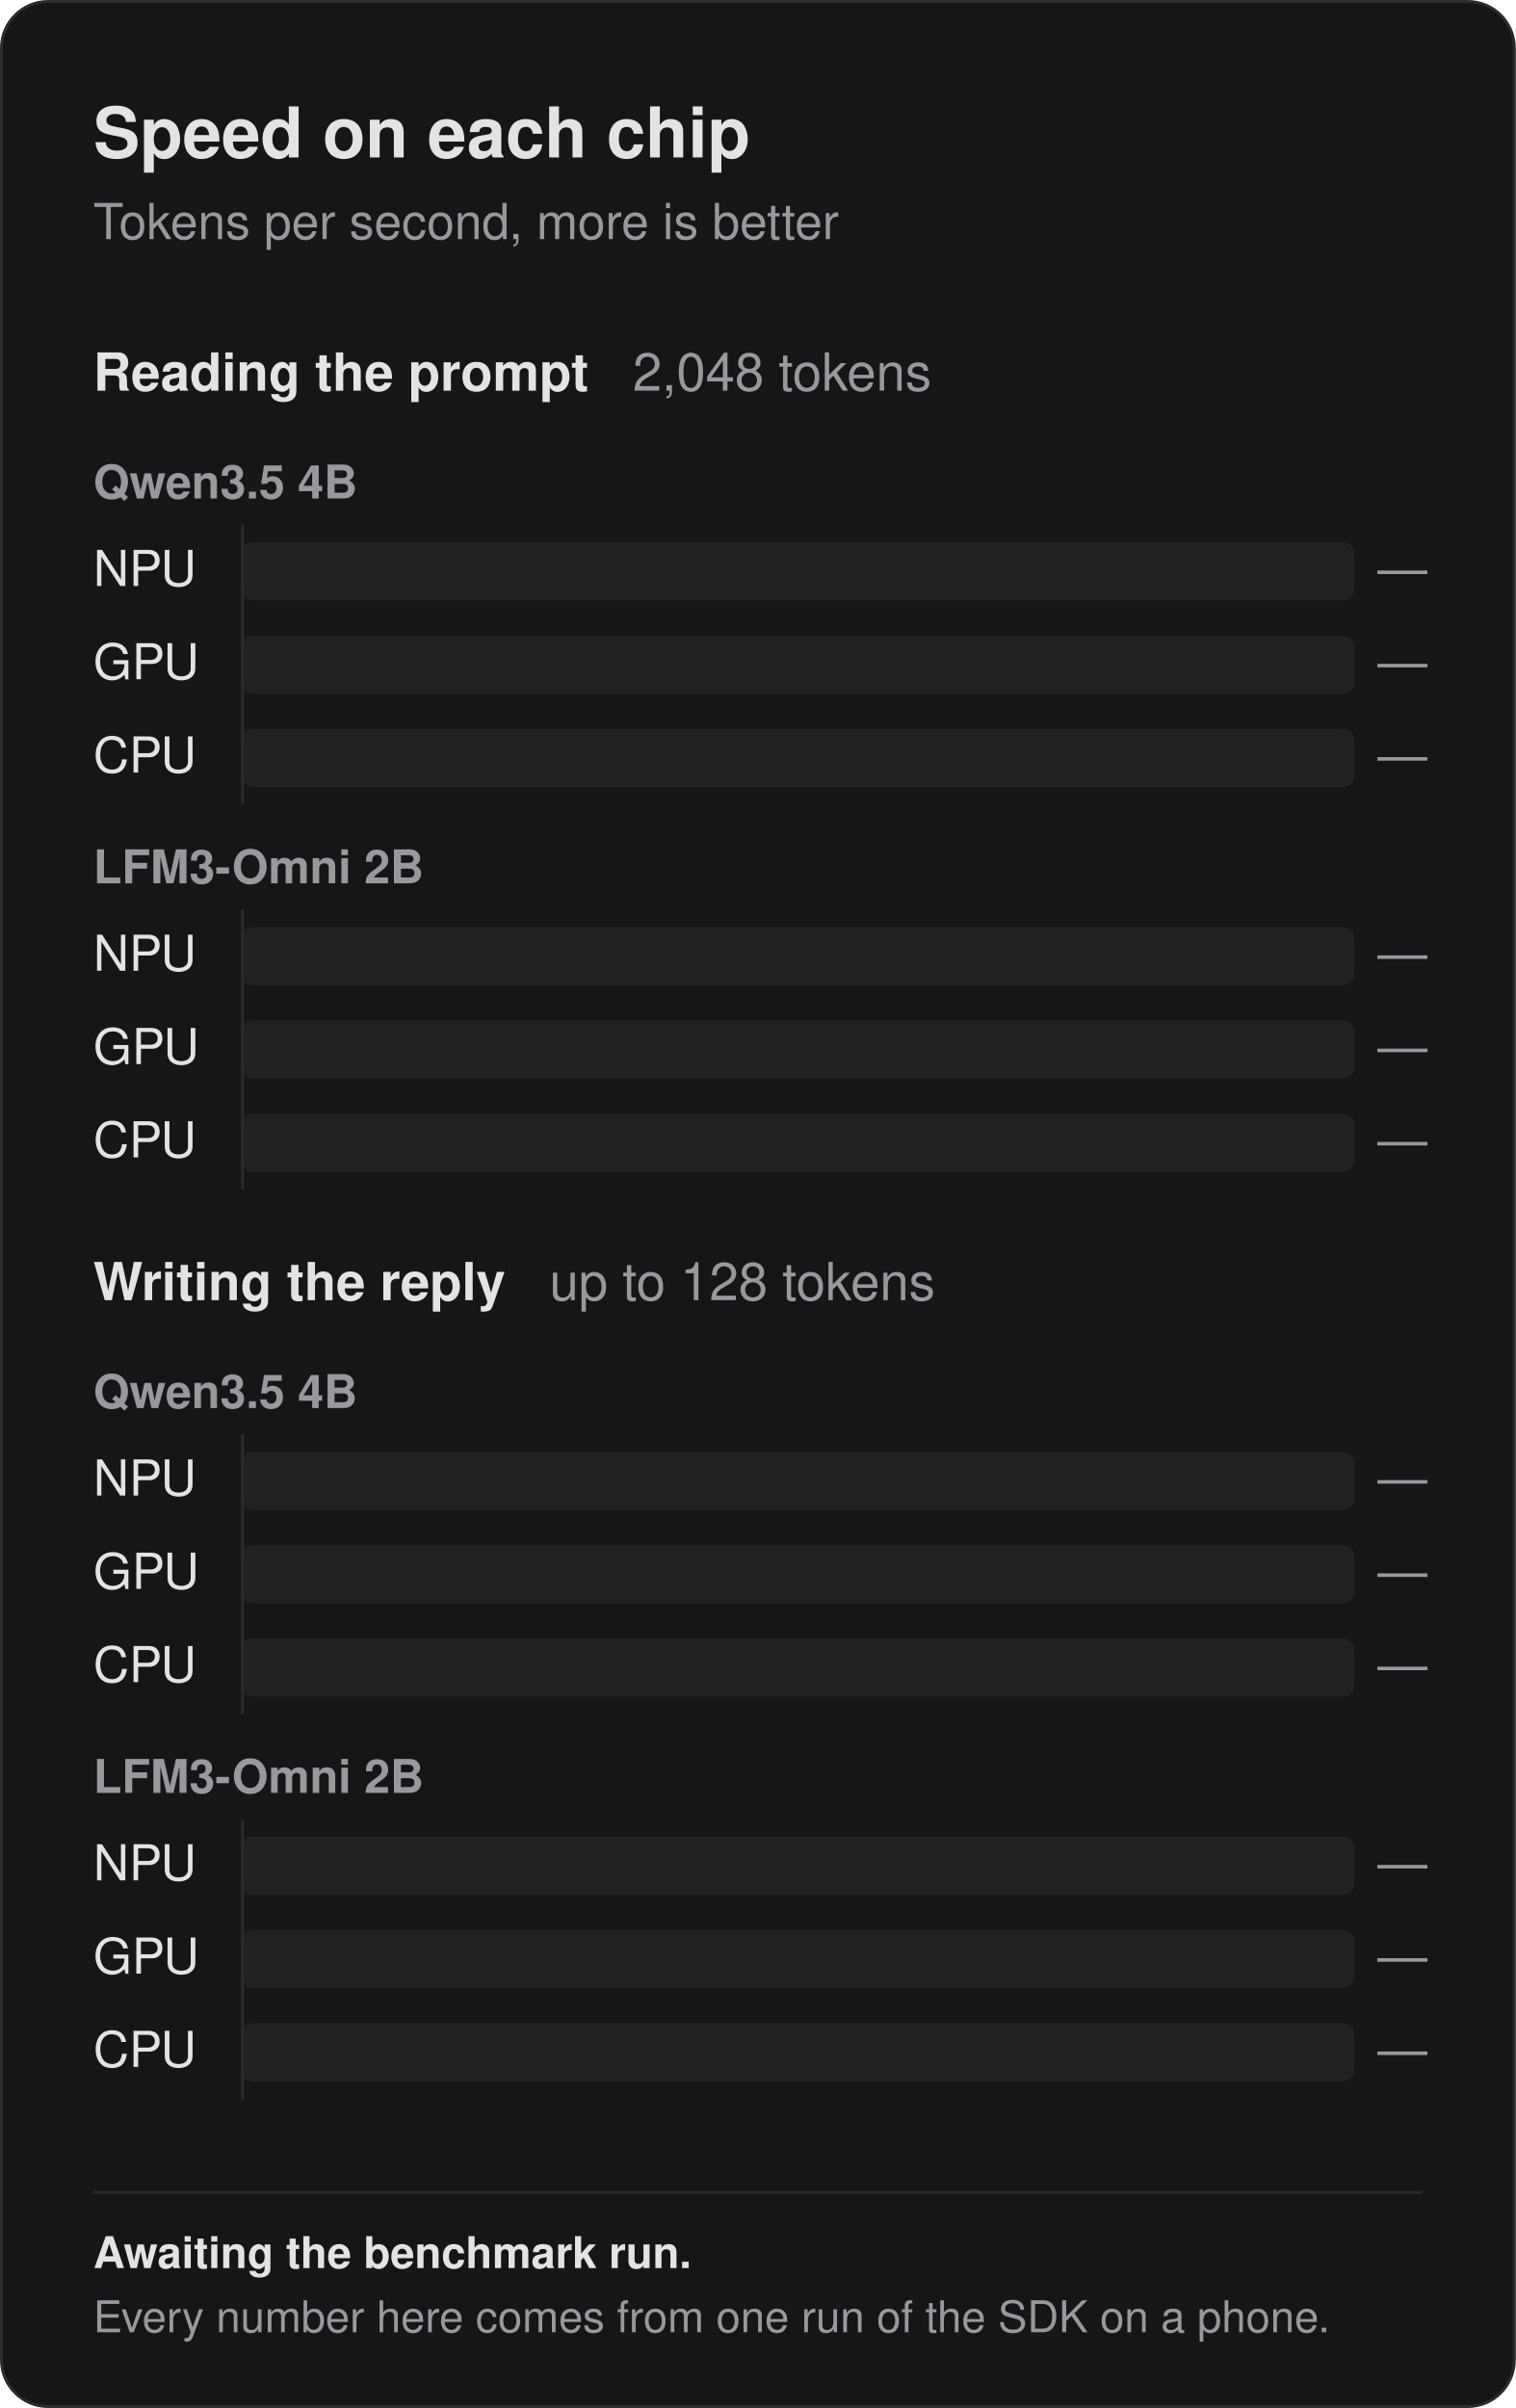
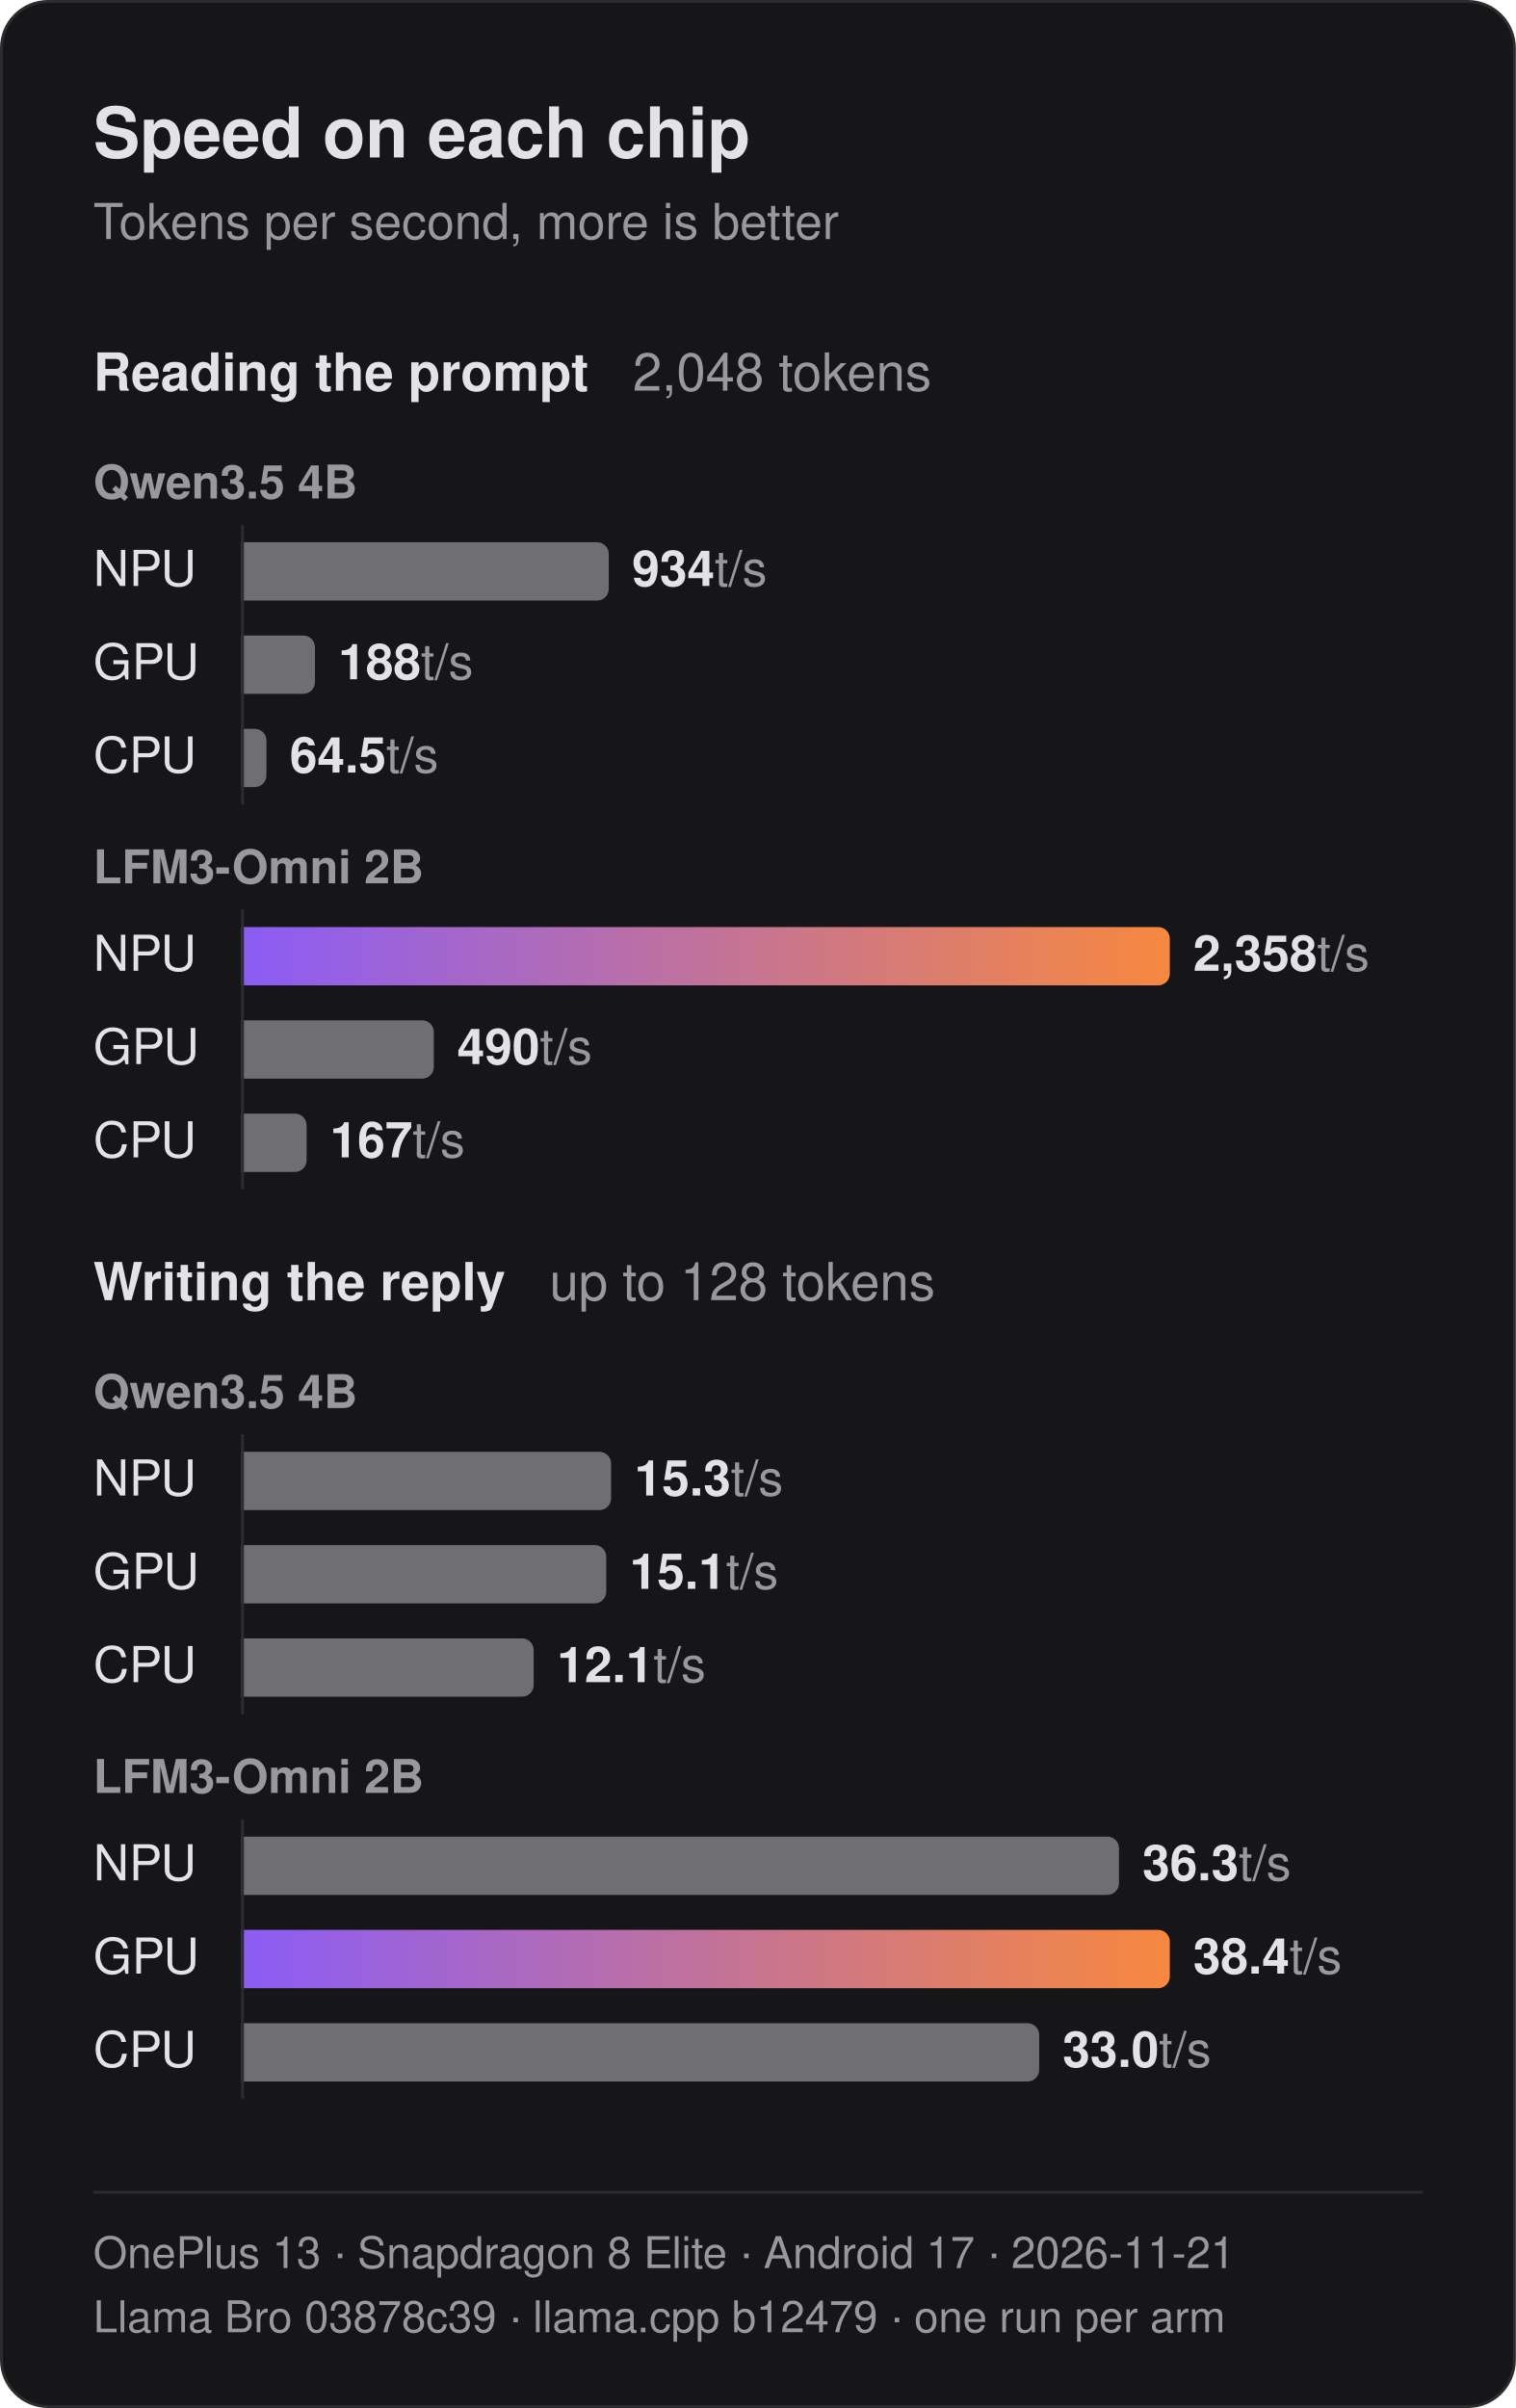
<svg xmlns="http://www.w3.org/2000/svg" viewBox="0 0 520 826" width="520" height="826" role="img" aria-labelledby="title desc" font-family="-apple-system, BlinkMacSystemFont, 'Segoe UI', 'Helvetica Neue', Helvetica, Arial, sans-serif">
  <defs>
    <linearGradient id="accent" x1="0" y1="0" x2="1" y2="0">
      <stop offset="0" stop-color="#8B5CF6" />
      <stop offset="1" stop-color="#F7883F" />
    </linearGradient>
  </defs>
  <rect x="0.5" y="0.5" width="519" height="825" rx="16" fill="#161618" stroke="#2C2C2F" />
  <text x="32" y="54" font-size="24" fill="#E3E3E6" font-weight="600">Speed on each chip</text>
  <text x="32" y="82" font-size="17" fill="#98989D">Tokens per second, more is better</text>
  <text x="32" y="134" font-size="18" fill="#E3E3E6" font-weight="600">Reading the prompt<tspan dx="15.12" fill="#98989D" font-weight="400">2,048 tokens</tspan>
  </text>
  <text x="32" y="171" font-size="16" fill="#98989D" font-weight="600">Qwen3.5 4B</text>
  <text x="32" y="201" font-size="17" fill="#E3E3E6">NPU</text>
-   <rect x="82.68" y="186" width="381.969" height="20" rx="4" fill="#222224" />
-   <text x="472.649" y="201" font-size="17" fill="#98989D">—</text>
+   <path data-arm="qwen-npu" d="M82.68 186h122.152a4 4 0 0 1 4 4v12a4 4 0 0 1 -4 4h-122.152z" fill="#6E6E73" />
+   <text x="216.832" y="201" font-size="17" fill="#E3E3E6" font-weight="600">934<tspan fill="#98989D" font-weight="400"> t/s</tspan>
+   </text>
  <text x="32" y="233" font-size="17" fill="#E3E3E6">GPU</text>
-   <rect x="82.68" y="218" width="381.969" height="20" rx="4" fill="#222224" />
-   <text x="472.649" y="233" font-size="17" fill="#98989D">—</text>
+   <path data-arm="qwen-gpu" d="M82.68 218h21.371a4 4 0 0 1 4 4v12a4 4 0 0 1 -4 4h-21.371z" fill="#6E6E73" />
+   <text x="116.051" y="233" font-size="17" fill="#E3E3E6" font-weight="600">188<tspan fill="#98989D" font-weight="400"> t/s</tspan>
+   </text>
  <text x="32" y="265" font-size="17" fill="#E3E3E6">CPU</text>
-   <rect x="82.68" y="250" width="381.969" height="20" rx="4" fill="#222224" />
-   <text x="472.649" y="265" font-size="17" fill="#98989D">—</text>
+   <path data-arm="qwen-cpu" d="M82.68 250h4.714a4 4 0 0 1 4 4v12a4 4 0 0 1 -4 4h-4.714z" fill="#6E6E73" />
+   <text x="99.394" y="265" font-size="17" fill="#E3E3E6" font-weight="600">64.5<tspan fill="#98989D" font-weight="400"> t/s</tspan>
+   </text>
  <path d="M83.18 180L83.18 276" stroke="#2C2C2F" stroke-width="1" />
  <text x="32" y="303" font-size="16" fill="#98989D" font-weight="600">LFM3-Omni 2B</text>
  <text x="32" y="333" font-size="17" fill="#E3E3E6">NPU</text>
-   <rect x="82.68" y="318" width="381.969" height="20" rx="4" fill="#222224" />
-   <text x="472.649" y="333" font-size="17" fill="#98989D">—</text>
+   <path data-arm="lfm-npu" d="M82.68 318h314.61a4 4 0 0 1 4 4v12a4 4 0 0 1 -4 4h-314.61z" fill="url(#accent)" />
+   <text x="409.29" y="333" font-size="17" fill="#E3E3E6" font-weight="600">2,358<tspan fill="#98989D" font-weight="400"> t/s</tspan>
+   </text>
  <text x="32" y="365" font-size="17" fill="#E3E3E6">GPU</text>
-   <rect x="82.68" y="350" width="381.969" height="20" rx="4" fill="#222224" />
-   <text x="472.649" y="365" font-size="17" fill="#98989D">—</text>
+   <path data-arm="lfm-gpu" d="M82.68 350h62.143a4 4 0 0 1 4 4v12a4 4 0 0 1 -4 4h-62.143z" fill="#6E6E73" />
+   <text x="156.823" y="365" font-size="17" fill="#E3E3E6" font-weight="600">490<tspan fill="#98989D" font-weight="400"> t/s</tspan>
+   </text>
  <text x="32" y="397" font-size="17" fill="#E3E3E6">CPU</text>
-   <rect x="82.68" y="382" width="381.969" height="20" rx="4" fill="#222224" />
-   <text x="472.649" y="397" font-size="17" fill="#98989D">—</text>
+   <path data-arm="lfm-cpu" d="M82.68 382h18.507a4 4 0 0 1 4 4v12a4 4 0 0 1 -4 4h-18.507z" fill="#6E6E73" />
+   <text x="113.187" y="397" font-size="17" fill="#E3E3E6" font-weight="600">167<tspan fill="#98989D" font-weight="400"> t/s</tspan>
+   </text>
  <path d="M83.18 312L83.18 408" stroke="#2C2C2F" stroke-width="1" />
  <text x="32" y="446" font-size="18" fill="#E3E3E6" font-weight="600">Writing the reply<tspan dx="15.12" fill="#98989D" font-weight="400">up to 128 tokens</tspan>
  </text>
  <text x="32" y="483" font-size="16" fill="#98989D" font-weight="600">Qwen3.5 4B</text>
  <text x="32" y="513" font-size="17" fill="#E3E3E6">NPU</text>
-   <rect x="82.68" y="498" width="381.969" height="20" rx="4" fill="#222224" />
-   <text x="472.649" y="513" font-size="17" fill="#98989D">—</text>
+   <path data-arm="qwen-npu" d="M82.68 498h122.946a4 4 0 0 1 4 4v12a4 4 0 0 1 -4 4h-122.946z" fill="#6E6E73" />
+   <text x="217.626" y="513" font-size="17" fill="#E3E3E6" font-weight="600">15.3<tspan fill="#98989D" font-weight="400"> t/s</tspan>
+   </text>
  <text x="32" y="545" font-size="17" fill="#E3E3E6">GPU</text>
-   <rect x="82.68" y="530" width="381.969" height="20" rx="4" fill="#222224" />
-   <text x="472.649" y="545" font-size="17" fill="#98989D">—</text>
+   <path data-arm="qwen-gpu" d="M82.68 530h121.287a4 4 0 0 1 4 4v12a4 4 0 0 1 -4 4h-121.287z" fill="#6E6E73" />
+   <text x="215.967" y="545" font-size="17" fill="#E3E3E6" font-weight="600">15.1<tspan fill="#98989D" font-weight="400"> t/s</tspan>
+   </text>
  <text x="32" y="577" font-size="17" fill="#E3E3E6">CPU</text>
-   <rect x="82.68" y="562" width="381.969" height="20" rx="4" fill="#222224" />
-   <text x="472.649" y="577" font-size="17" fill="#98989D">—</text>
+   <path data-arm="qwen-cpu" d="M82.68 562h96.395a4 4 0 0 1 4 4v12a4 4 0 0 1 -4 4h-96.395z" fill="#6E6E73" />
+   <text x="191.075" y="577" font-size="17" fill="#E3E3E6" font-weight="600">12.1<tspan fill="#98989D" font-weight="400"> t/s</tspan>
+   </text>
  <path d="M83.18 492L83.18 588" stroke="#2C2C2F" stroke-width="1" />
  <text x="32" y="615" font-size="16" fill="#98989D" font-weight="600">LFM3-Omni 2B</text>
  <text x="32" y="645" font-size="17" fill="#E3E3E6">NPU</text>
-   <rect x="82.68" y="630" width="381.969" height="20" rx="4" fill="#222224" />
-   <text x="472.649" y="645" font-size="17" fill="#98989D">—</text>
+   <path data-arm="lfm-npu" d="M82.68 630h297.186a4 4 0 0 1 4 4v12a4 4 0 0 1 -4 4h-297.186z" fill="#6E6E73" />
+   <text x="391.866" y="645" font-size="17" fill="#E3E3E6" font-weight="600">36.3<tspan fill="#98989D" font-weight="400"> t/s</tspan>
+   </text>
  <text x="32" y="677" font-size="17" fill="#E3E3E6">GPU</text>
-   <rect x="82.68" y="662" width="381.969" height="20" rx="4" fill="#222224" />
-   <text x="472.649" y="677" font-size="17" fill="#98989D">—</text>
+   <path data-arm="lfm-gpu" d="M82.68 662h314.61a4 4 0 0 1 4 4v12a4 4 0 0 1 -4 4h-314.61z" fill="url(#accent)" />
+   <text x="409.29" y="677" font-size="17" fill="#E3E3E6" font-weight="600">38.4<tspan fill="#98989D" font-weight="400"> t/s</tspan>
+   </text>
  <text x="32" y="709" font-size="17" fill="#E3E3E6">CPU</text>
-   <rect x="82.68" y="694" width="381.969" height="20" rx="4" fill="#222224" />
-   <text x="472.649" y="709" font-size="17" fill="#98989D">—</text>
+   <path data-arm="lfm-cpu" d="M82.68 694h269.805a4 4 0 0 1 4 4v12a4 4 0 0 1 -4 4h-269.805z" fill="#6E6E73" />
+   <text x="364.485" y="709" font-size="17" fill="#E3E3E6" font-weight="600">33.0<tspan fill="#98989D" font-weight="400"> t/s</tspan>
+   </text>
  <path d="M83.18 624L83.18 720" stroke="#2C2C2F" stroke-width="1" />
  <path d="M32 752L488 752" stroke="#2C2C2F" stroke-width="1" />
-   <text x="32" y="778" font-size="15" fill="#E3E3E6" font-weight="600">Awaiting the benchmark run.</text>
-   <text x="32" y="800" font-size="15" fill="#98989D">Every number here comes from one run of the SDK on a phone.</text>
+   <text x="32" y="778" font-size="15" fill="#98989D">OnePlus 13 · Snapdragon 8 Elite · Android 17 · 2026-11-21</text>
+   <text x="32" y="800" font-size="15" fill="#98989D">Llama Bro 03878c39 · llama.cpp b12479 · one run per arm</text>
</svg>
